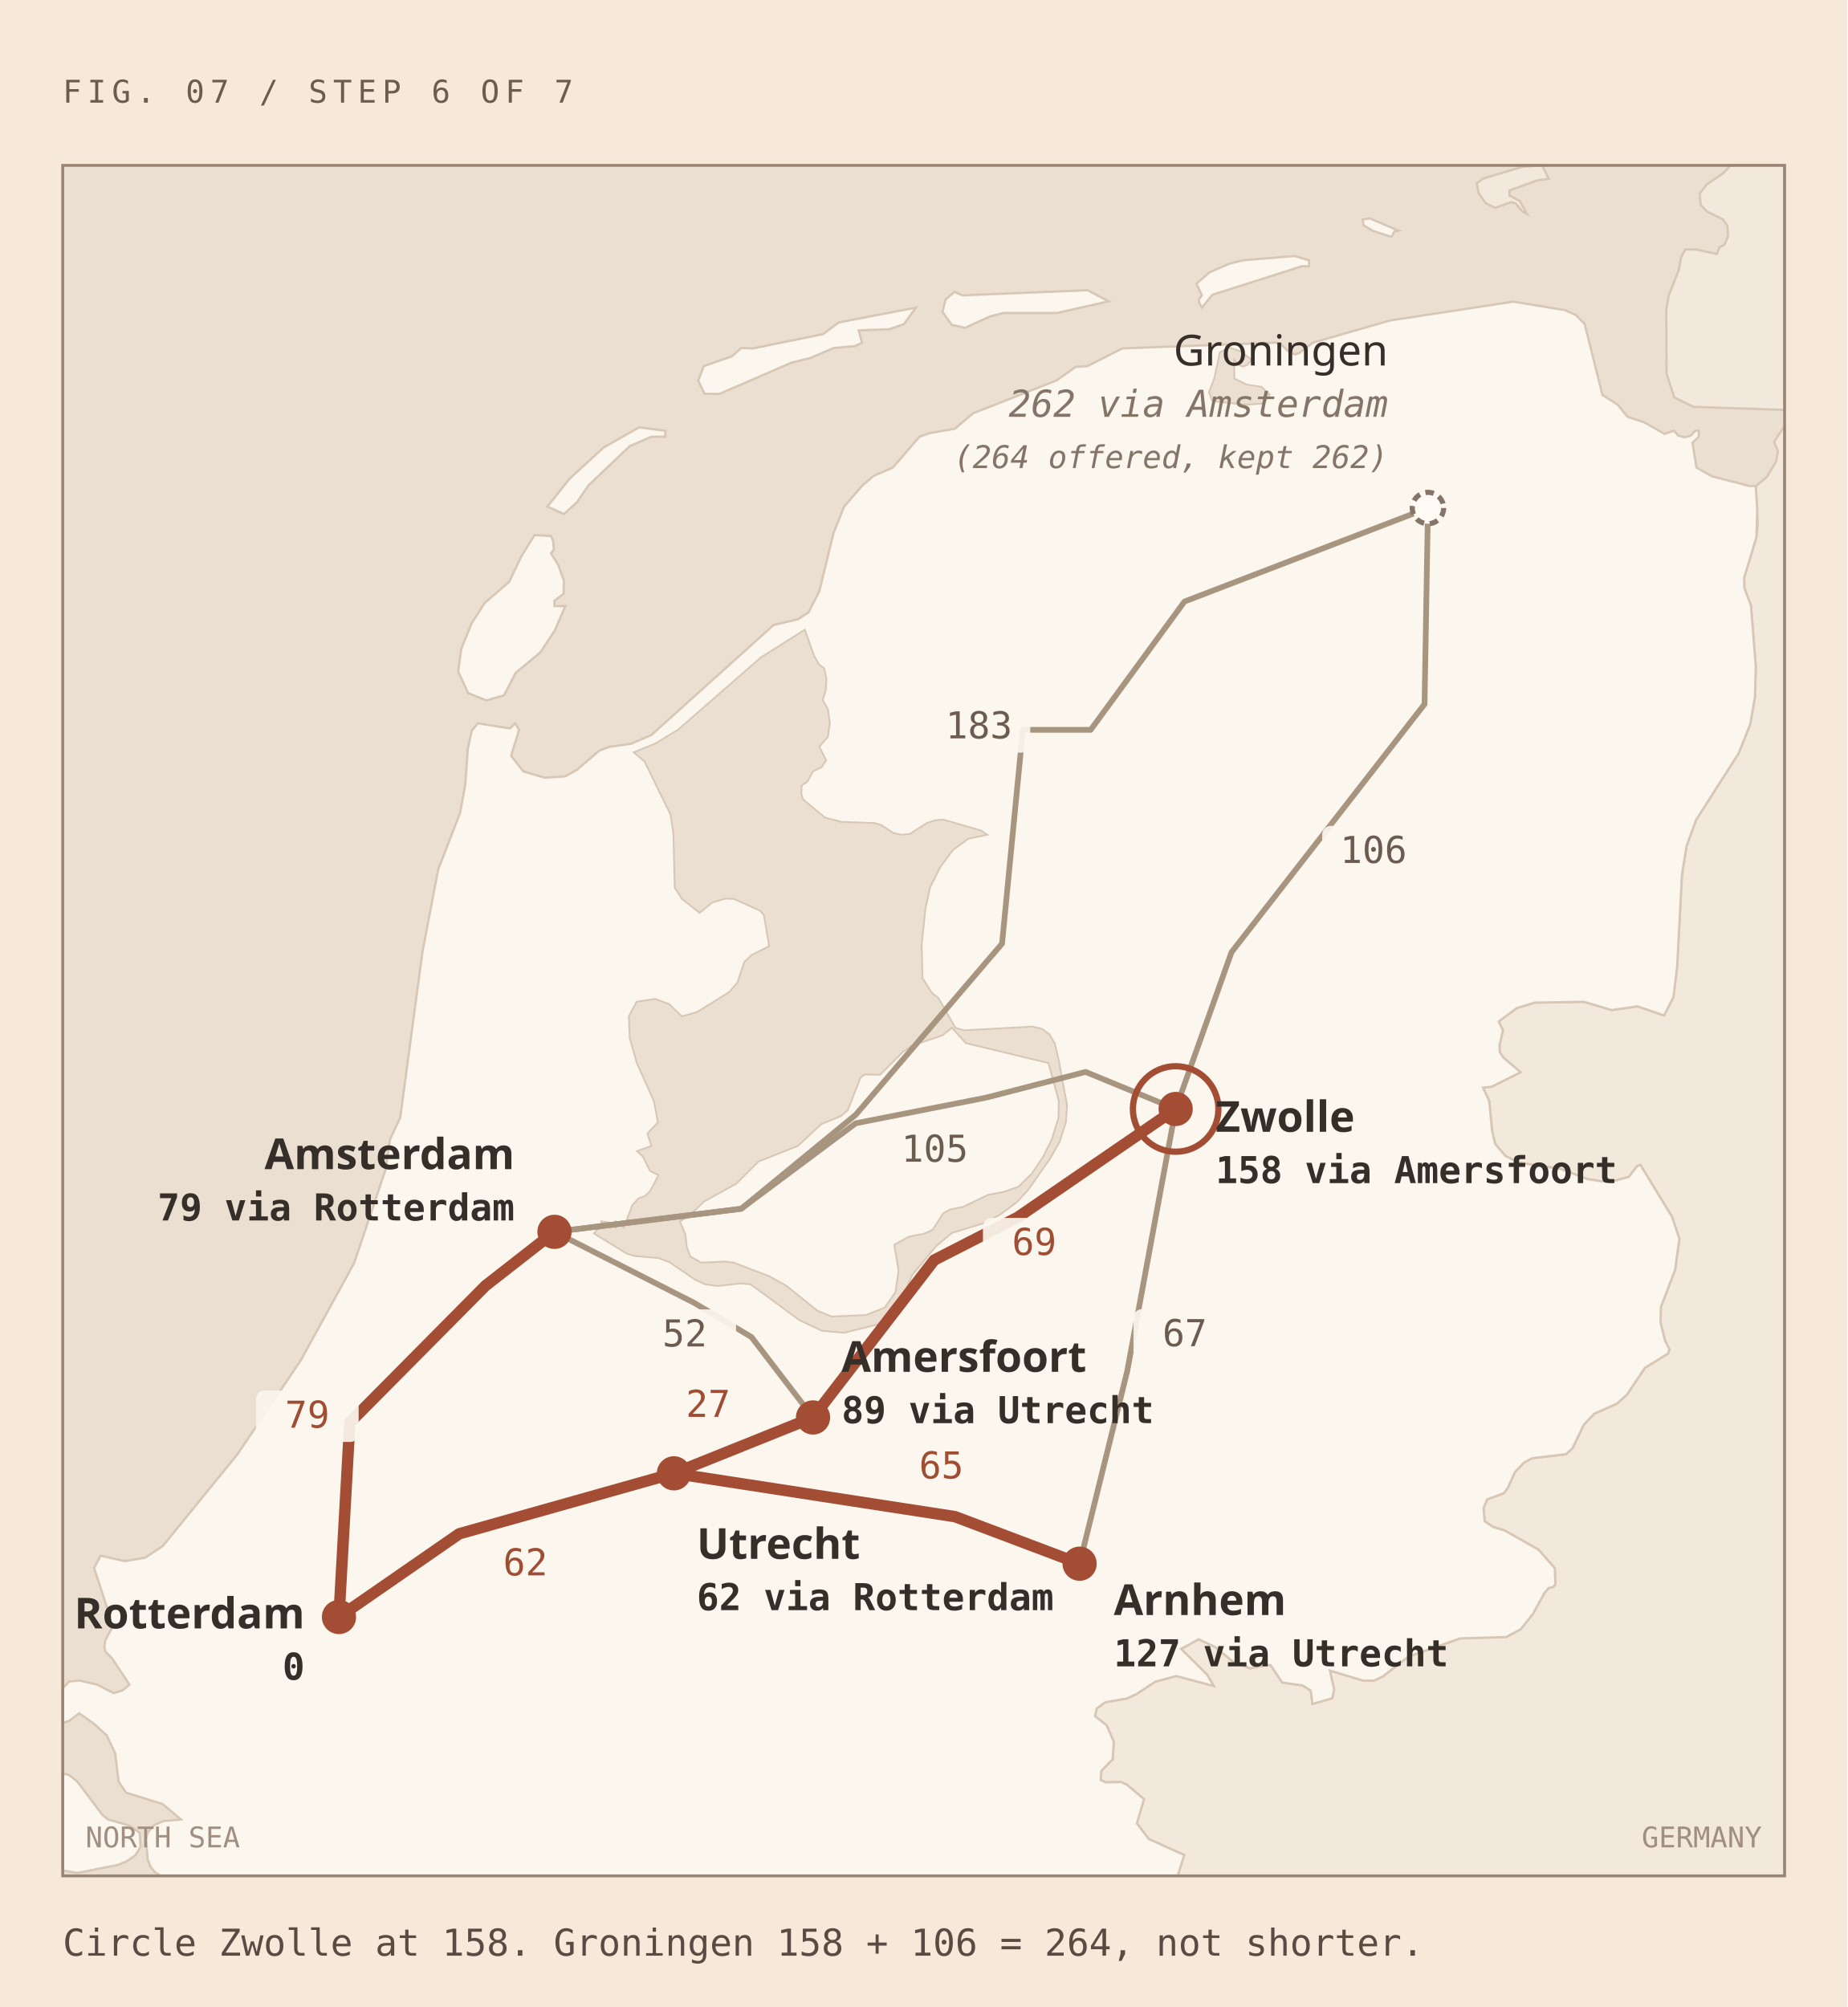
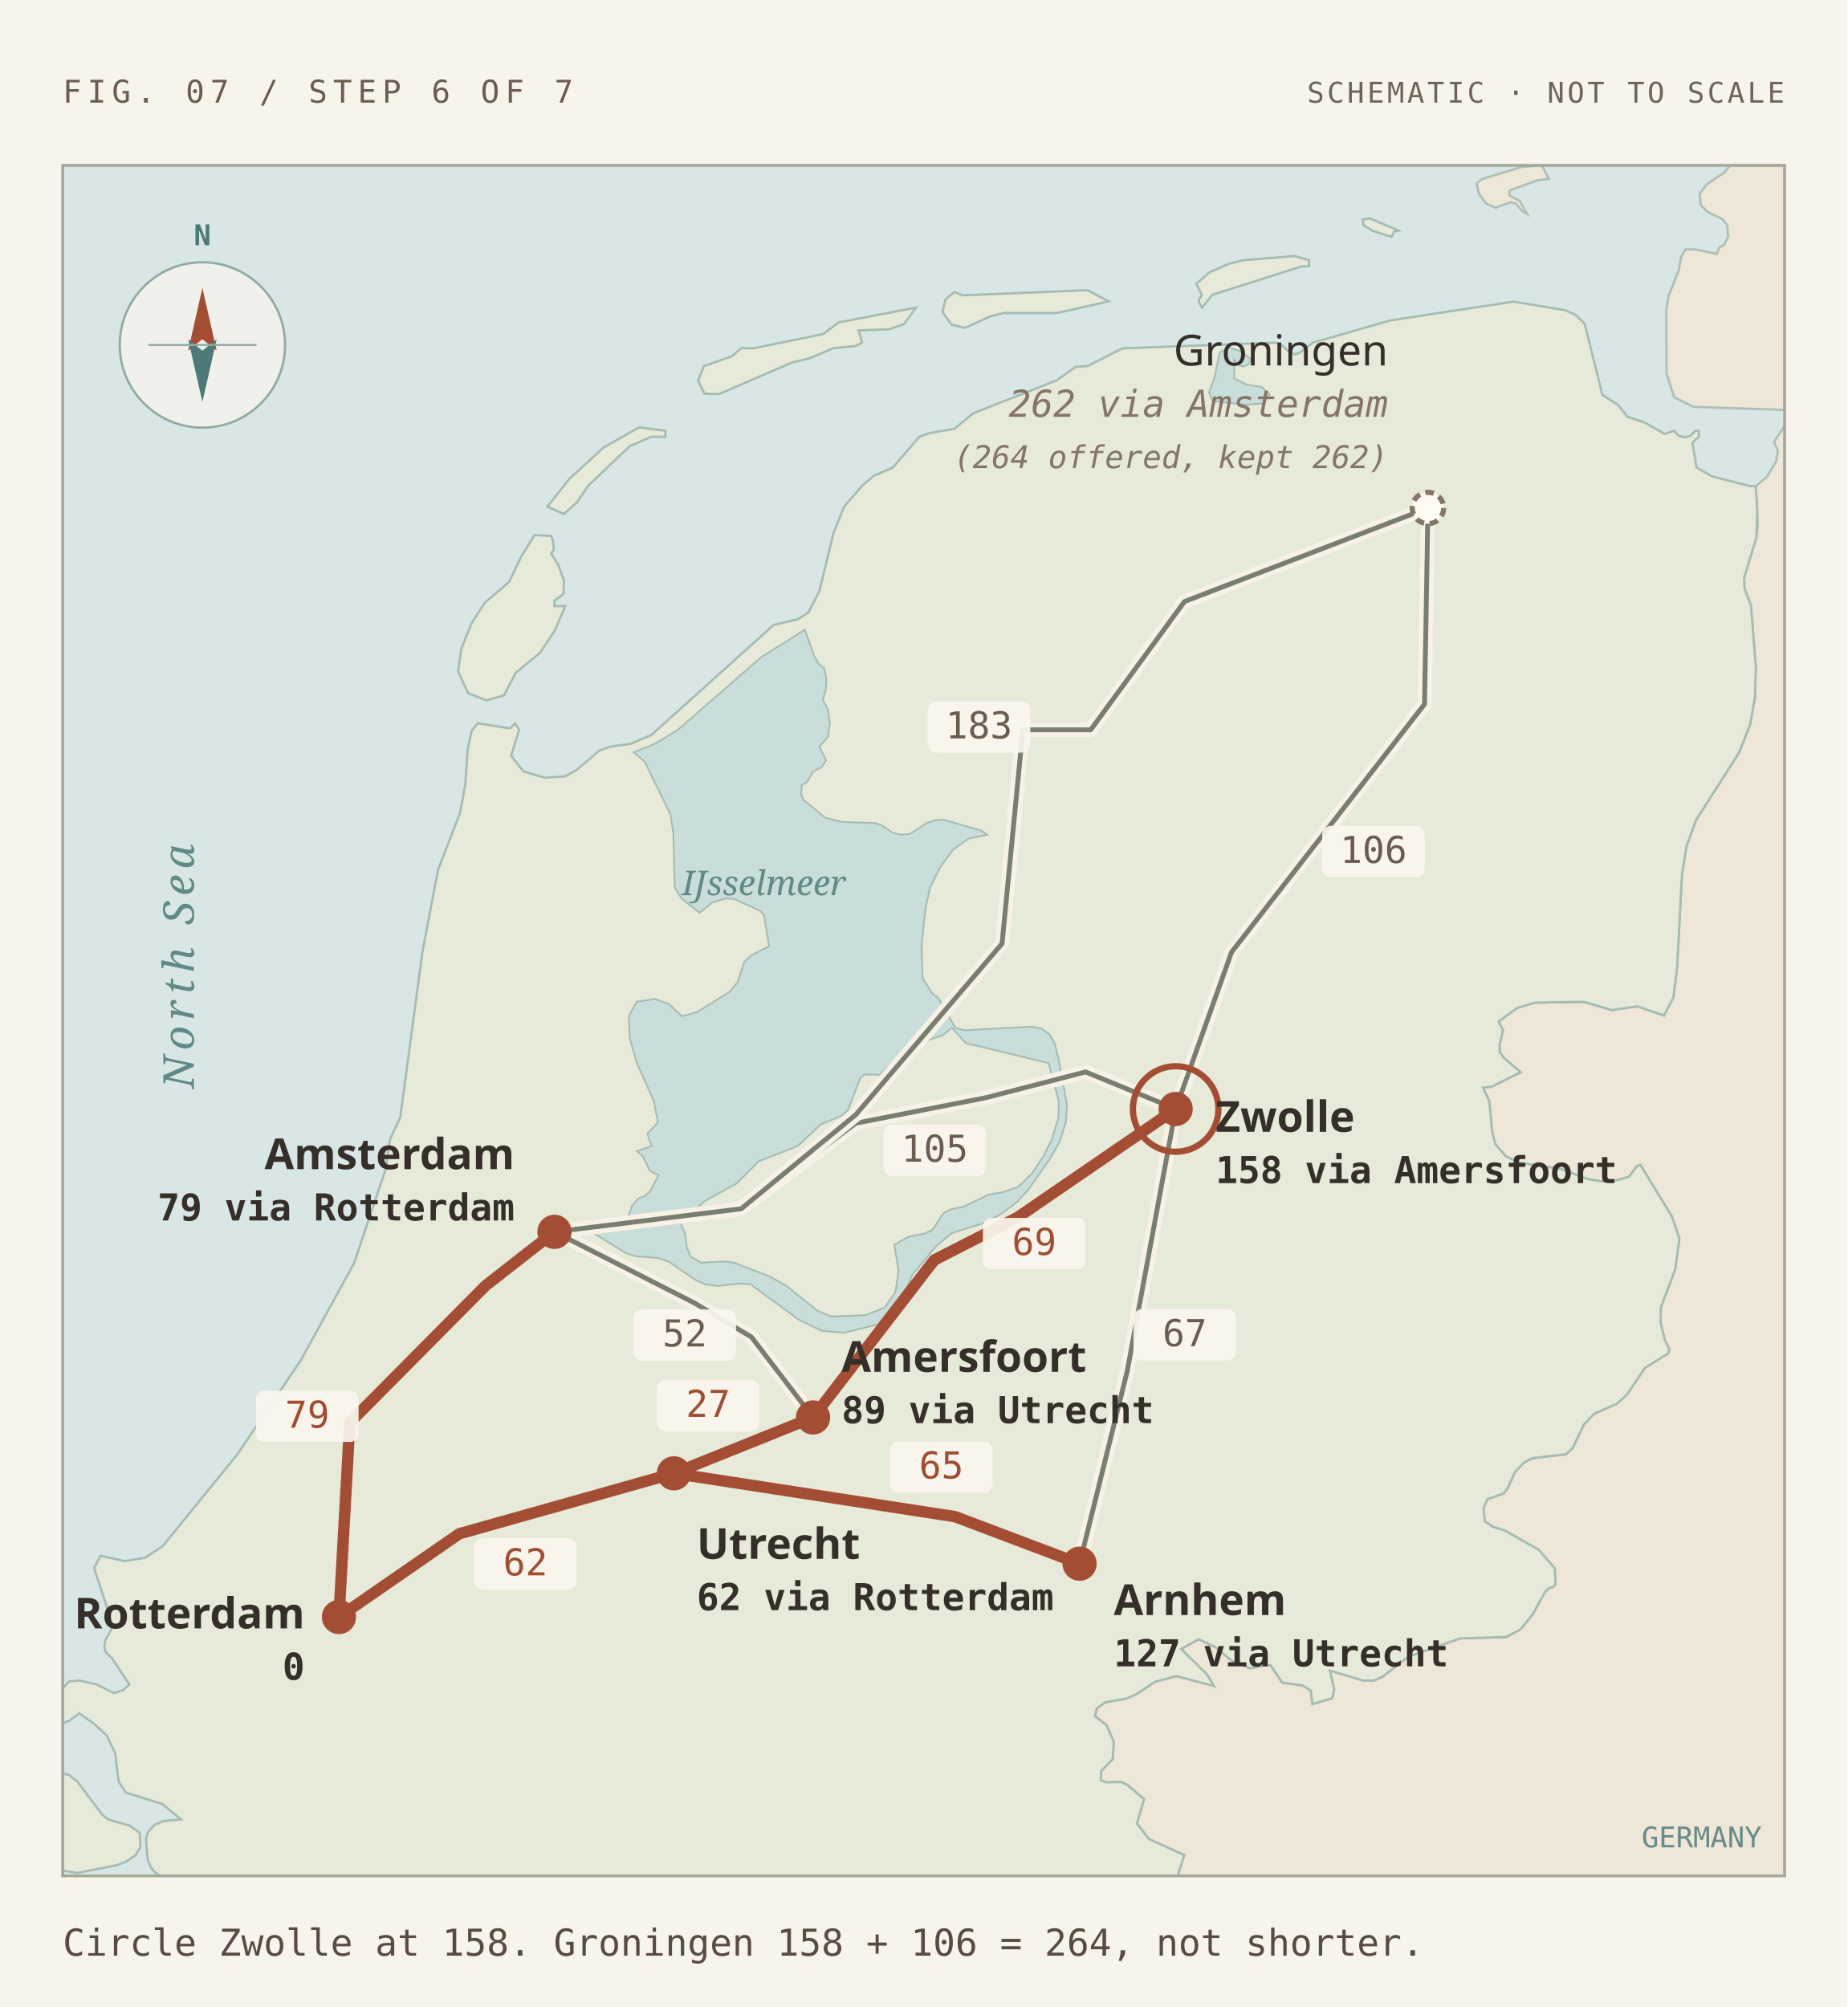
<svg xmlns="http://www.w3.org/2000/svg" viewBox="0 0 648 704" width="648" height="704" role="img" aria-labelledby="t d">
-   <rect width="648" height="704" fill="#f7e9da" />
-   <rect x="22" y="58" width="604" height="600" fill="#eadfd1" />
-   <path d="M413.3 657.4L415.4 650.7L403.0 645.1L398.8 639.6L401.3 631.1L395.4 626.1L393.3 625.1L387.9 625.2L386.1 624.4L386.3 621.2L390.3 617.1L390.7 611.0L388.2 605.2L384.1 602.0L384.7 599.3L387.7 597.1L395.2 595.8L398.7 594.2L405.2 589.9L412.6 587.9L425.8 591.4L423.4 587.4L414.3 578.4L420.5 575.0L426.4 577.8L432.3 582.7L438.5 585.2L444.2 584.0L445.7 584.1L449.8 590.2L456.9 591.2L459.8 593.0L460.4 597.7L467.3 595.7L468.0 592.7L466.5 586.0L478.2 589.5L482.0 589.5L485.0 588.1L494.0 581.1L512.2 574.7L528.4 574.2L533.4 571.5L537.6 566.3L541.8 558.7L543.3 557.0L544.7 556.7L545.6 555.8L545.4 550.1L539.7 543.6L527.7 536.8L523.7 535.6L520.8 533.6L520.4 529.0L521.7 525.9L527.5 523.8L528.9 521.9L531.4 516.4L534.5 513.1L537.4 511.5L549.3 510.1L551.6 508.0L555.6 499.7L559.2 495.9L567.1 492.4L570.7 489.2L577.0 479.8L585.1 474.8L585.6 473.3L584.1 470.4L582.5 464.0L582.6 458.5L587.6 445.4L589.1 434.5L586.5 426.8L575.4 408.6L574.2 409.1L571.4 412.8L566.8 414.1L562.0 414.4L556.9 413.6L547.4 410.0L532.9 407.9L528.1 405.5L524.5 401.3L523.4 396.8L522.4 386.2L520.2 381.5L523.2 381.2L533.4 376.1L527.4 371.0L526.1 369.1L526.0 366.6L527.2 361.4L525.7 358.3L532.1 353.6L538.3 351.7L555.6 351.4L565.4 354.3L574.4 353.0L583.7 356.2L587.0 349.8L588.3 339.2L590.0 306.8L591.6 296.8L594.9 287.7L609.9 264.2L613.9 254.2L615.6 244.6L615.9 233.8L614.2 212.4L611.9 206.3L611.8 202.7L616.1 188.5L616.6 183.8L615.9 170.5L619.8 167.3L623.0 161.9L623.7 158.3L622.3 155.0L626.0 149.4L626.0 658.0L413.1 658.0L413.3 657.4ZM594.0 142.7L587.3 139.4L584.6 131.1L584.5 108.8L585.3 103.8L588.9 94.7L589.7 90.2L591.2 87.5L594.8 87.5L602.2 89.1L603.2 86.7L604.9 85.8L606.2 82.8L605.9 79.1L604.3 76.9L598.9 74.3L596.6 71.9L596.2 67.9L598.8 64.6L604.7 60.6L607.0 58.0L626.0 58.0L626.0 143.8L594.0 142.7ZM539.2 63.3L529.5 66.8L529.5 68.6L533.1 70.5L535.7 75.1L534.1 74.2L531.7 71.4L530.1 70.9L524.5 72.9L521.2 71.3L518.7 67.8L518.0 64.3L520.1 62.7L534.0 58.5L540.9 58.0L543.3 62.7L539.2 63.3Z" fill="#f2e8dc" stroke="#d8c7b5" stroke-width="0.8" />
-   <path d="M616.4 179.0L616.1 188.5L611.8 202.7L611.9 206.3L614.2 212.4L615.9 233.8L615.6 244.6L613.9 254.2L609.9 264.2L594.9 287.7L591.6 296.8L590.0 306.8L588.3 339.2L587.0 349.8L583.7 356.2L574.4 353.0L565.4 354.3L555.6 351.4L538.3 351.7L532.1 353.6L525.7 358.3L527.2 361.4L526.0 366.6L526.1 369.1L527.4 371.0L533.4 376.1L523.2 381.2L520.2 381.5L522.4 386.2L523.4 396.8L524.5 401.3L528.1 405.5L532.9 407.9L547.4 410.0L556.9 413.6L562.0 414.4L566.8 414.1L571.4 412.8L574.2 409.1L575.4 408.6L586.5 426.8L589.1 434.5L587.6 445.4L582.6 458.5L582.5 464.0L584.1 470.4L585.6 473.3L585.1 474.8L577.0 479.8L570.7 489.2L567.1 492.4L559.2 495.9L555.6 499.7L551.6 508.0L549.3 510.1L537.4 511.5L534.5 513.1L531.4 516.4L528.9 521.9L527.5 523.8L521.7 525.9L520.4 529.0L520.8 533.6L523.7 535.6L527.7 536.8L539.7 543.6L545.4 550.1L545.6 555.8L544.7 556.7L543.3 557.0L541.8 558.7L537.6 566.3L533.4 571.5L528.4 574.2L512.2 574.7L494.0 581.1L485.0 588.1L482.0 589.5L478.2 589.5L466.5 586.0L468.0 592.7L467.3 595.7L460.4 597.7L459.8 593.0L456.9 591.2L449.8 590.2L445.7 584.1L444.2 584.0L438.5 585.2L432.3 582.7L426.4 577.8L420.5 575.0L414.3 578.4L423.4 587.4L425.8 591.4L412.6 587.9L405.2 589.9L398.7 594.2L395.2 595.8L387.7 597.1L384.7 599.3L384.1 602.0L388.2 605.2L390.7 611.0L390.3 617.1L386.3 621.2L386.1 624.4L387.9 625.2L393.3 625.1L395.4 626.1L401.3 631.1L398.8 639.6L403.0 645.1L415.4 650.7L413.1 658.0L56.4 658.0L54.2 656.6L52.8 654.8L51.8 652.2L51.2 645.3L51.8 642.8L54.2 640.1L57.3 638.8L63.5 638.2L57.0 632.8L44.2 628.8L41.6 624.9L40.4 615.0L37.4 608.7L32.9 604.6L27.8 601.0L24.3 603.6L22.0 604.4L22.0 592.2L24.3 589.8L27.9 589.5L34.0 590.9L39.9 593.9L43.1 592.9L45.4 590.9L39.3 581.7L37.0 579.4L36.6 577.5L37.0 575.2L39.1 571.4L38.5 566.8L33.0 550.0L35.3 545.7L43.8 547.6L50.9 546.4L57.1 542.3L83.3 510.1L105.6 477.0L124.2 443.1L135.2 410.4L136.8 399.7L140.4 392.0L148.2 333.8L153.7 305.0L161.4 285.1L163.2 275.2L164.1 262.5L165.5 256.3L167.6 253.7L178.9 255.5L180.7 253.7L182.1 256.0L179.3 265.1L183.6 270.6L191.1 272.8L198.3 272.3L202.4 270.0L210.2 263.3L214.0 261.9L221.3 260.9L228.5 257.8L271.4 219.2L279.9 217.2L283.6 214.8L287.4 207.4L292.4 186.9L296.1 177.7L302.5 170.3L306.5 166.9L313.2 164.0L322.5 153.2L326.2 151.9L334.9 150.4L341.3 145.0L370.7 133.4L377.3 128.7L381.5 128.4L393.7 122.2L447.4 120.2L449.3 120.8L452.5 123.7L454.3 124.3L455.8 123.8L460.5 120.2L487.7 112.4L530.9 105.8L549.0 108.8L552.8 110.5L555.9 113.7L562.1 138.5L567.5 142.0L570.9 146.2L576.7 148.1L583.9 152.2L587.2 151.1L588.7 152.8L591.0 153.4L593.1 152.8L594.7 151.1L595.9 151.1L595.9 153.2L593.7 155.3L595.1 164.0L600.6 167.1L613.8 170.5L615.9 170.5L616.4 179.0ZM45.5 640.4L49.0 642.9L49.3 647.8L47.5 650.8L44.4 652.9L41.2 654.2L27.1 657.0L22.0 656.1L22.0 622.1L24.2 622.6L27.1 624.9L36.0 636.7L37.9 638.2L45.5 640.4ZM194.5 212.6L198.3 212.6L194.6 221.2L189.5 228.9L180.9 236.0L176.8 243.9L170.6 245.7L164.2 243.1L160.7 235.5L161.8 227.6L165.4 218.7L170.0 211.5L178.6 204.1L182.9 195.1L187.5 187.7L193.3 188.0L194.0 189.7L194.3 192.7L193.3 194.1L195.9 198.3L197.8 203.6L197.7 208.3L194.5 210.7L194.5 212.6ZM199.8 167.9L211.7 157.0L224.2 149.9L233.4 151.1L233.4 153.2L228.5 153.2L220.9 156.5L206.4 170.3L202.4 176.2L197.8 180.3L192.0 177.7L199.8 167.9ZM294.2 113.1L321.3 107.9L317.1 113.7L311.9 115.5L301.2 115.9L302.4 120.2L300.0 121.4L292.4 122.1L284.2 125.6L277.7 127.2L252.3 138.2L247.1 138.1L244.9 133.5L246.9 128.4L256.7 125.0L260.0 122.1L264.2 122.2L288.7 117.2L294.2 113.1ZM381.5 101.8L388.9 105.7L370.8 109.8L352.0 109.8L347.3 111.0L338.5 115.0L333.8 113.9L330.6 109.4L331.7 105.0L334.8 102.4L337.6 103.6L381.5 101.8ZM454.1 89.8L459.2 91.3L459.2 93.4L456.7 93.4L425.3 103.4L421.6 107.9L420.6 106.0L420.5 105.1L421.6 103.6L419.7 99.5L424.3 95.5L431.2 92.5L436.0 91.3L454.1 89.8ZM480.5 76.6L490.6 80.9L489.1 81.2L488.1 83.1L481.6 81.0L478.3 79.0L478.0 77.0L480.5 76.6Z" fill="#fbf6ee" stroke="#d8c7b5" stroke-width="0.8" />
-   <path d="M442.5 135.7L445.4 138.4L443.2 141.5L437.3 142.0L425.3 140.7L424.1 137.6L426.0 132.5L427.9 123.6L431.1 121.9L435.1 123.2L439.1 126.2L437.6 128.0L436.0 128.6L434.4 128.0L432.9 126.2L433.0 132.8L437.3 134.9L442.5 135.7ZM374.3 387.6L373.9 393.6L371.7 400.5L368.2 406.6L360.8 417.2L356.8 421.6L350.9 426.0L344.6 429.2L333.9 432.5L328.4 437.1L320.0 447.2L314.0 461.3L311.8 463.6L296.1 467.5L288.3 466.8L280.3 463.0L263.3 450.5L259.6 450.2L251.7 451.1L247.4 450.5L244.0 449.0L234.8 442.7L231.0 441.3L222.8 440.6L219.8 439.7L208.4 432.7L209.4 431.3L210.9 430.6L210.9 428.4L213.6 428.8L215.9 430.6L215.9 428.4L218.8 430.6L221.8 422.8L224.0 420.3L226.0 419.7L228.0 417.9L231.0 412.2L228.0 410.7L225.5 405.6L223.4 403.8L228.5 402.0L227.1 397.6L230.8 393.7L229.4 386.3L223.4 372.9L220.9 364.1L220.6 356.5L223.3 351.4L229.8 350.4L234.7 352.2L239.2 356.5L244.5 355.0L255.8 348.0L258.7 344.6L261.1 337.4L263.8 334.9L269.8 331.9L268.0 321.1L266.7 319.5L257.4 315.3L254.5 315.2L249.8 316.6L245.4 320.2L239.2 315.3L236.7 311.4L236.2 292.2L235.2 285.7L226.1 267.1L222.3 263.9L229.9 260.8L237.8 256.0L266.9 230.6L282.3 220.9L285.6 230.1L287.4 233.2L289.1 234.4L289.9 238.1L289.7 241.9L288.6 245.5L290.4 248.8L291.1 253.7L290.4 258.5L287.4 261.9L289.8 266.7L288.2 269.1L285.2 270.6L283.2 274.2L281.2 275.5L281.1 278.5L281.7 280.4L289.4 286.8L295.2 288.3L306.8 288.7L309.1 289.4L313.4 292.2L316.2 292.8L319.2 292.5L325.1 288.7L328.1 287.7L330.9 287.5L344.1 291.3L346.3 292.8L339.7 294.2L334.3 298.1L329.9 304.0L326.2 311.4L324.6 318.9L323.3 331.4L323.6 343.1L326.9 348.3L329.2 350.1L335.1 360.5L338.1 361.4L362.2 360.1L365.5 360.9L368.1 362.8L370.0 366.0L371.2 371.0L374.3 387.6ZM371.4 386.2L367.8 372.9L338.8 365.9L333.9 360.5L330.6 363.2L320.0 366.7L316.8 368.9L308.7 377.0L303.2 376.9L301.8 378.1L297.4 389.4L295.0 391.5L288.1 394.3L279.8 402.0L266.1 407.4L258.3 415.2L246.9 421.5L241.7 426.6L238.5 428.4L240.4 433.0L240.9 437.4L242.2 440.8L246.0 442.9L254.3 442.5L257.4 442.9L269.9 447.7L275.8 451.0L286.8 459.8L291.7 461.8L303.7 461.3L310.3 458.7L314.1 453.3L315.2 445.8L313.7 436.6L318.8 433.8L324.4 432.7L327.1 431.4L330.9 425.6L333.2 424.3L337.9 423.3L346.7 419.1L352.0 418.1L357.2 416.3L362.0 411.6L366.0 405.6L368.9 399.8L371.3 392.1L371.4 386.2Z" fill="#eadfd1" stroke="#d8c7b5" stroke-width="0.6" />
-   <rect x="22" y="58" width="604" height="600" fill="none" stroke="#998472" stroke-width="1" />
+   <defs>
+     <pattern id="sea-lines" width="64" height="34" patternUnits="userSpaceOnUse">
+       <rect x="22" y="58" width="604" height="600" fill="url(#sea-lines)" clip-path="url(#map-window)" />
+       <path d="M-6 17 Q 10 12 26 17 T 58 17 T 90 17" fill="none" stroke="#8cb3b3" stroke-width="0.7" opacity="0.23" />
+     </pattern>
+     <clipPath id="map-window">
+       <rect x="22" y="58" width="604" height="600" />
+     </clipPath>
+   </defs>
+   <rect width="648" height="704" fill="#f7f4ec" />
+   <rect x="22" y="58" width="604" height="600" fill="#d8e7e5" />
+   <path d="M413.3 657.4L415.4 650.7L403.0 645.1L398.8 639.6L401.3 631.1L395.4 626.1L393.3 625.1L387.9 625.2L386.1 624.4L386.3 621.2L390.3 617.1L390.7 611.0L388.2 605.2L384.1 602.0L384.7 599.3L387.7 597.1L395.2 595.8L398.7 594.2L405.2 589.9L412.6 587.9L425.8 591.4L423.4 587.4L414.3 578.4L420.5 575.0L426.4 577.8L432.3 582.7L438.5 585.2L444.2 584.0L445.7 584.1L449.8 590.2L456.9 591.2L459.8 593.0L460.4 597.7L467.3 595.7L468.0 592.7L466.5 586.0L478.2 589.5L482.0 589.5L485.0 588.1L494.0 581.1L512.2 574.7L528.4 574.2L533.4 571.5L537.6 566.3L541.8 558.7L543.3 557.0L544.7 556.7L545.6 555.8L545.4 550.1L539.7 543.6L527.7 536.8L523.7 535.6L520.8 533.6L520.4 529.0L521.7 525.9L527.5 523.8L528.9 521.9L531.4 516.4L534.5 513.1L537.4 511.5L549.3 510.1L551.6 508.0L555.6 499.7L559.2 495.9L567.1 492.4L570.7 489.2L577.0 479.8L585.1 474.8L585.6 473.3L584.1 470.4L582.5 464.0L582.6 458.5L587.6 445.4L589.1 434.5L586.5 426.8L575.4 408.6L574.2 409.1L571.4 412.8L566.8 414.1L562.0 414.4L556.9 413.6L547.4 410.0L532.9 407.9L528.1 405.5L524.5 401.3L523.4 396.8L522.4 386.2L520.2 381.5L523.2 381.2L533.4 376.1L527.4 371.0L526.1 369.1L526.0 366.6L527.2 361.4L525.7 358.3L532.1 353.6L538.3 351.7L555.6 351.4L565.4 354.3L574.4 353.0L583.7 356.2L587.0 349.8L588.3 339.2L590.0 306.8L591.6 296.8L594.9 287.7L609.9 264.2L613.9 254.2L615.6 244.6L615.9 233.8L614.2 212.4L611.9 206.3L611.8 202.7L616.1 188.5L616.6 183.8L615.9 170.5L619.8 167.3L623.0 161.9L623.7 158.3L622.3 155.0L626.0 149.4L626.0 658.0L413.1 658.0L413.3 657.4ZM594.0 142.7L587.3 139.4L584.6 131.1L584.5 108.8L585.3 103.8L588.9 94.7L589.7 90.2L591.2 87.5L594.8 87.5L602.2 89.1L603.2 86.7L604.9 85.8L606.2 82.8L605.9 79.1L604.3 76.9L598.9 74.3L596.6 71.9L596.2 67.9L598.8 64.6L604.7 60.6L607.0 58.0L626.0 58.0L626.0 143.8L594.0 142.7ZM539.2 63.3L529.5 66.8L529.5 68.6L533.1 70.5L535.7 75.1L534.1 74.2L531.7 71.4L530.1 70.9L524.5 72.9L521.2 71.3L518.7 67.8L518.0 64.3L520.1 62.7L534.0 58.5L540.9 58.0L543.3 62.7L539.2 63.3Z" fill="#eee6d6" stroke="#aebfb7" stroke-width="0.8" />
+   <path d="M616.4 179.0L616.1 188.5L611.8 202.7L611.9 206.3L614.2 212.4L615.9 233.8L615.6 244.6L613.9 254.2L609.9 264.2L594.9 287.7L591.6 296.8L590.0 306.8L588.3 339.2L587.0 349.8L583.7 356.2L574.4 353.0L565.4 354.3L555.6 351.4L538.3 351.7L532.1 353.6L525.7 358.3L527.2 361.4L526.0 366.6L526.1 369.1L527.4 371.0L533.4 376.1L523.2 381.2L520.2 381.5L522.4 386.2L523.4 396.8L524.5 401.3L528.1 405.5L532.9 407.9L547.4 410.0L556.9 413.6L562.0 414.4L566.8 414.1L571.4 412.8L574.2 409.1L575.4 408.6L586.5 426.8L589.1 434.5L587.6 445.4L582.6 458.5L582.5 464.0L584.1 470.4L585.6 473.3L585.1 474.8L577.0 479.8L570.7 489.2L567.1 492.4L559.2 495.9L555.6 499.7L551.6 508.0L549.3 510.1L537.4 511.5L534.5 513.1L531.4 516.4L528.9 521.9L527.5 523.8L521.7 525.9L520.4 529.0L520.8 533.6L523.7 535.6L527.7 536.8L539.7 543.6L545.4 550.1L545.6 555.8L544.7 556.7L543.3 557.0L541.8 558.7L537.6 566.3L533.4 571.5L528.4 574.2L512.2 574.7L494.0 581.1L485.0 588.1L482.0 589.5L478.2 589.5L466.5 586.0L468.0 592.7L467.3 595.7L460.4 597.7L459.8 593.0L456.9 591.2L449.8 590.2L445.7 584.1L444.2 584.0L438.5 585.2L432.3 582.7L426.4 577.8L420.5 575.0L414.3 578.4L423.4 587.4L425.8 591.4L412.6 587.9L405.2 589.9L398.7 594.2L395.2 595.8L387.7 597.1L384.7 599.3L384.1 602.0L388.2 605.2L390.7 611.0L390.3 617.1L386.3 621.2L386.1 624.4L387.9 625.2L393.3 625.1L395.4 626.1L401.3 631.1L398.8 639.6L403.0 645.1L415.4 650.7L413.1 658.0L56.4 658.0L54.2 656.6L52.8 654.8L51.8 652.2L51.2 645.3L51.8 642.8L54.2 640.1L57.3 638.8L63.5 638.2L57.0 632.8L44.2 628.8L41.6 624.9L40.4 615.0L37.4 608.7L32.9 604.6L27.8 601.0L24.3 603.6L22.0 604.4L22.0 592.2L24.3 589.8L27.9 589.5L34.0 590.9L39.9 593.9L43.1 592.9L45.4 590.9L39.3 581.7L37.0 579.4L36.6 577.5L37.0 575.2L39.1 571.4L38.5 566.8L33.0 550.0L35.3 545.7L43.8 547.6L50.9 546.4L57.1 542.3L83.3 510.1L105.6 477.0L124.2 443.1L135.2 410.4L136.8 399.7L140.4 392.0L148.2 333.8L153.7 305.0L161.4 285.1L163.2 275.2L164.1 262.5L165.5 256.3L167.6 253.7L178.9 255.5L180.7 253.7L182.1 256.0L179.3 265.1L183.6 270.6L191.1 272.8L198.3 272.3L202.4 270.0L210.2 263.3L214.0 261.9L221.3 260.9L228.5 257.8L271.4 219.2L279.9 217.2L283.6 214.8L287.4 207.4L292.4 186.9L296.1 177.7L302.5 170.3L306.5 166.9L313.2 164.0L322.5 153.2L326.2 151.9L334.9 150.4L341.3 145.0L370.7 133.4L377.3 128.7L381.5 128.4L393.7 122.2L447.4 120.2L449.3 120.8L452.5 123.7L454.3 124.3L455.8 123.8L460.5 120.2L487.7 112.4L530.9 105.8L549.0 108.8L552.8 110.5L555.9 113.7L562.1 138.5L567.5 142.0L570.9 146.2L576.7 148.1L583.9 152.2L587.2 151.1L588.7 152.8L591.0 153.4L593.1 152.8L594.7 151.1L595.9 151.1L595.9 153.2L593.7 155.3L595.1 164.0L600.6 167.1L613.8 170.5L615.9 170.5L616.4 179.0ZM45.5 640.4L49.0 642.9L49.3 647.8L47.5 650.8L44.4 652.9L41.2 654.2L27.1 657.0L22.0 656.1L22.0 622.1L24.2 622.6L27.1 624.9L36.0 636.7L37.9 638.2L45.5 640.4ZM194.5 212.6L198.3 212.6L194.6 221.2L189.5 228.9L180.9 236.0L176.8 243.9L170.6 245.7L164.2 243.1L160.7 235.5L161.8 227.6L165.4 218.7L170.0 211.5L178.6 204.1L182.9 195.1L187.5 187.7L193.3 188.0L194.0 189.7L194.3 192.7L193.3 194.1L195.9 198.3L197.8 203.6L197.7 208.3L194.5 210.7L194.5 212.6ZM199.8 167.9L211.7 157.0L224.2 149.9L233.4 151.1L233.4 153.2L228.5 153.2L220.9 156.5L206.4 170.3L202.4 176.2L197.8 180.3L192.0 177.7L199.8 167.9ZM294.2 113.1L321.3 107.9L317.1 113.7L311.9 115.5L301.2 115.9L302.4 120.2L300.0 121.4L292.4 122.1L284.2 125.6L277.7 127.2L252.3 138.2L247.1 138.1L244.9 133.5L246.9 128.4L256.7 125.0L260.0 122.1L264.2 122.2L288.7 117.2L294.2 113.1ZM381.5 101.8L388.9 105.7L370.8 109.8L352.0 109.8L347.3 111.0L338.5 115.0L333.8 113.9L330.6 109.4L331.7 105.0L334.8 102.4L337.6 103.6L381.5 101.8ZM454.1 89.8L459.2 91.3L459.2 93.4L456.7 93.4L425.3 103.4L421.6 107.9L420.6 106.0L420.5 105.1L421.6 103.6L419.7 99.5L424.3 95.5L431.2 92.5L436.0 91.3L454.1 89.8ZM480.5 76.6L490.6 80.9L489.1 81.2L488.1 83.1L481.6 81.0L478.3 79.0L478.0 77.0L480.5 76.6Z" fill="#e7ead8" stroke="#a5bcb3" stroke-width="0.8" />
+   <path d="M442.5 135.7L445.4 138.4L443.2 141.5L437.3 142.0L425.3 140.7L424.1 137.6L426.0 132.5L427.9 123.6L431.1 121.9L435.1 123.2L439.1 126.2L437.6 128.0L436.0 128.6L434.4 128.0L432.9 126.2L433.0 132.8L437.3 134.9L442.5 135.7ZM374.3 387.6L373.9 393.6L371.7 400.5L368.2 406.6L360.8 417.2L356.8 421.6L350.9 426.0L344.6 429.2L333.9 432.5L328.4 437.1L320.0 447.2L314.0 461.3L311.8 463.6L296.1 467.5L288.3 466.8L280.3 463.0L263.3 450.5L259.6 450.2L251.7 451.1L247.4 450.5L244.0 449.0L234.8 442.7L231.0 441.3L222.8 440.6L219.8 439.7L208.4 432.7L209.4 431.3L210.9 430.6L210.9 428.4L213.6 428.8L215.9 430.6L215.9 428.4L218.8 430.6L221.8 422.8L224.0 420.3L226.0 419.7L228.0 417.9L231.0 412.2L228.0 410.7L225.5 405.6L223.4 403.8L228.5 402.0L227.1 397.6L230.8 393.7L229.4 386.3L223.4 372.9L220.9 364.1L220.6 356.5L223.3 351.4L229.8 350.4L234.7 352.2L239.2 356.5L244.5 355.0L255.8 348.0L258.7 344.6L261.1 337.4L263.8 334.9L269.8 331.9L268.0 321.1L266.7 319.5L257.4 315.3L254.5 315.2L249.8 316.6L245.4 320.2L239.2 315.3L236.7 311.4L236.2 292.2L235.2 285.7L226.1 267.1L222.3 263.9L229.9 260.8L237.8 256.0L266.9 230.6L282.3 220.9L285.6 230.1L287.4 233.2L289.1 234.4L289.9 238.1L289.7 241.9L288.6 245.5L290.4 248.8L291.1 253.7L290.4 258.5L287.4 261.9L289.8 266.7L288.2 269.1L285.2 270.6L283.2 274.2L281.2 275.5L281.1 278.5L281.7 280.4L289.4 286.8L295.2 288.3L306.8 288.7L309.1 289.4L313.4 292.2L316.2 292.8L319.2 292.5L325.1 288.7L328.1 287.7L330.9 287.5L344.1 291.3L346.3 292.8L339.7 294.2L334.3 298.1L329.9 304.0L326.2 311.4L324.6 318.9L323.3 331.4L323.6 343.1L326.9 348.3L329.2 350.1L335.1 360.5L338.1 361.4L362.2 360.1L365.5 360.9L368.1 362.8L370.0 366.0L371.2 371.0L374.3 387.6ZM371.4 386.2L367.8 372.9L338.8 365.9L333.9 360.5L330.6 363.2L320.0 366.7L316.8 368.9L308.7 377.0L303.2 376.9L301.8 378.1L297.4 389.4L295.0 391.5L288.1 394.3L279.8 402.0L266.1 407.4L258.3 415.2L246.9 421.5L241.7 426.6L238.5 428.4L240.4 433.0L240.9 437.4L242.2 440.8L246.0 442.9L254.3 442.5L257.4 442.9L269.9 447.7L275.8 451.0L286.8 459.8L291.7 461.8L303.7 461.3L310.3 458.7L314.1 453.3L315.2 445.8L313.7 436.6L318.8 433.8L324.4 432.7L327.1 431.4L330.9 425.6L333.2 424.3L337.9 423.3L346.7 419.1L352.0 418.1L357.2 416.3L362.0 411.6L366.0 405.6L368.9 399.8L371.3 392.1L371.4 386.2Z" fill="#c9ddda" stroke="#a5bcb3" stroke-width="0.6" />
+   <rect x="22" y="58" width="604" height="600" fill="none" stroke="#a6a89a" stroke-width="1" />
+   <g aria-label="North" transform="translate(71 121)" fill="#4d7978">
+     <circle r="29" fill="#f7f4ec" fill-opacity="0.76" stroke="#91aaa3" stroke-width="0.8" />
+     <path d="M0 -20 L5 2 L0 -2 L-5 2 Z" fill="#a34e34" />
+     <path d="M0 20 L5 -2 L0 2 L-5 -2 Z" fill="#4d7978" />
+     <path d="M-19 0 H19" stroke="#91aaa3" stroke-width="0.7" />
+     <text y="-35" text-anchor="middle" font-family="ui-monospace, SFMono-Regular, Menlo, monospace" font-size="10" font-weight="700" letter-spacing="1">N</text>
+   </g>
+   <text x="626" y="36" text-anchor="end" font-family="ui-monospace, SFMono-Regular, Menlo, monospace" font-size="10" letter-spacing="1" fill="#70635b">SCHEMATIC · NOT TO SCALE</text>
  <text x="22" y="36" font-family="ui-monospace, SFMono-Regular, Menlo, monospace" font-size="11" letter-spacing="2" fill="#6c5c50">FIG. 07 / STEP 6 OF 7</text>
-   <text x="30" y="648" font-family="ui-monospace, SFMono-Regular, Menlo, monospace" font-size="10" fill="#a08f80">NORTH SEA</text>
-   <text x="618" y="648" font-family="ui-monospace, SFMono-Regular, Menlo, monospace" font-size="10" fill="#a08f80" text-anchor="end">GERMANY</text>
+   <text x="68" y="339" transform="rotate(-90 68 339)" text-anchor="middle" font-family="Georgia, serif" font-size="15" font-style="italic" letter-spacing="2" fill="#608987">North Sea</text>
+   <text x="268" y="314" text-anchor="middle" font-family="Georgia, serif" font-size="12" font-style="italic" fill="#608987">IJsselmeer</text>
+   <text x="618" y="648" font-family="ui-monospace, SFMono-Regular, Menlo, monospace" font-size="10" fill="#668b8b" text-anchor="end">GERMANY</text>
  <path d="M118.9 567.2L122.7 499.0L170.3 451.0L194.5 432.1" fill="none" stroke="#a34e34" stroke-width="4" stroke-linejoin="round" stroke-linecap="round" />
  <path d="M118.9 567.2L161.1 538.0L236.4 516.8" fill="none" stroke="#a34e34" stroke-width="4" stroke-linejoin="round" stroke-linecap="round" />
  <path d="M236.4 516.8L285.2 497.2" fill="none" stroke="#a34e34" stroke-width="4" stroke-linejoin="round" stroke-linecap="round" />
  <path d="M236.4 516.8L335.0 532.0L378.7 548.5" fill="none" stroke="#a34e34" stroke-width="4" stroke-linejoin="round" stroke-linecap="round" />
-   <path d="M194.5 432.1L243.5 457.0L263.6 469.0L285.2 497.2" fill="none" stroke="#a8957f" stroke-width="2" stroke-linejoin="round" stroke-linecap="round" />
-   <path d="M194.5 432.1L260.0 424.0L300.2 394.0L346.0 385.0L380.8 376.0L412.4 389.0" fill="none" stroke="#a8957f" stroke-width="2" stroke-linejoin="round" stroke-linecap="round" />
-   <path d="M194.5 432.1L260.0 424.0L300.2 391.0L351.5 331.0L358.8 256.0L382.6 256.0L415.5 211.0L500.9 178.2" fill="none" stroke="#a8957f" stroke-width="2" stroke-linejoin="round" stroke-linecap="round" />
+   <path d="M194.5 432.1L243.5 457.0L263.6 469.0L285.2 497.2" fill="none" stroke="#f8f2e6" stroke-width="5" stroke-linejoin="round" stroke-linecap="round" />
+   <path d="M194.5 432.1L243.5 457.0L263.6 469.0L285.2 497.2" fill="none" stroke="#797e70" stroke-width="1.7" stroke-linejoin="round" stroke-linecap="round" />
+   <path d="M194.5 432.1L260.0 424.0L300.2 394.0L346.0 385.0L380.8 376.0L412.4 389.0" fill="none" stroke="#f8f2e6" stroke-width="5" stroke-linejoin="round" stroke-linecap="round" />
+   <path d="M194.5 432.1L260.0 424.0L300.2 394.0L346.0 385.0L380.8 376.0L412.4 389.0" fill="none" stroke="#797e70" stroke-width="1.7" stroke-linejoin="round" stroke-linecap="round" />
+   <path d="M194.5 432.1L260.0 424.0L300.2 391.0L351.5 331.0L358.8 256.0L382.6 256.0L415.5 211.0L500.9 178.2" fill="none" stroke="#f8f2e6" stroke-width="5" stroke-linejoin="round" stroke-linecap="round" />
+   <path d="M194.5 432.1L260.0 424.0L300.2 391.0L351.5 331.0L358.8 256.0L382.6 256.0L415.5 211.0L500.9 178.2" fill="none" stroke="#797e70" stroke-width="1.7" stroke-linejoin="round" stroke-linecap="round" />
  <path d="M285.2 497.2L327.7 442.0L357.0 427.0L412.4 389.0" fill="none" stroke="#a34e34" stroke-width="4" stroke-linejoin="round" stroke-linecap="round" />
-   <path d="M378.7 548.5L395.4 481.0L412.4 389.0" fill="none" stroke="#a8957f" stroke-width="2" stroke-linejoin="round" stroke-linecap="round" />
-   <path d="M412.4 389.0L432.0 334.0L499.7 247.0L500.9 178.2" fill="none" stroke="#a8957f" stroke-width="2" stroke-linejoin="round" stroke-linecap="round" />
+   <path d="M378.7 548.5L395.4 481.0L412.4 389.0" fill="none" stroke="#f8f2e6" stroke-width="5" stroke-linejoin="round" stroke-linecap="round" />
+   <path d="M378.7 548.5L395.4 481.0L412.4 389.0" fill="none" stroke="#797e70" stroke-width="1.7" stroke-linejoin="round" stroke-linecap="round" />
+   <path d="M412.4 389.0L432.0 334.0L499.7 247.0L500.9 178.2" fill="none" stroke="#f8f2e6" stroke-width="5" stroke-linejoin="round" stroke-linecap="round" />
+   <path d="M412.4 389.0L432.0 334.0L499.7 247.0L500.9 178.2" fill="none" stroke="#797e70" stroke-width="1.7" stroke-linejoin="round" stroke-linecap="round" />
  <g font-family="ui-monospace, SFMono-Regular, Menlo, monospace" font-size="13" text-anchor="middle">
    <rect x="89.8" y="487.8" width="36" height="18" rx="3" fill="#fbf6ee" opacity=".92" />
    <text x="107.8" y="500.8" fill="#9f4e33">79</text>
  </g>
  <g font-family="ui-monospace, SFMono-Regular, Menlo, monospace" font-size="13" text-anchor="middle">
    <rect x="166.3" y="539.6" width="36" height="18" rx="3" fill="#fbf6ee" opacity=".92" />
    <text x="184.3" y="552.6" fill="#9f4e33">62</text>
  </g>
  <g font-family="ui-monospace, SFMono-Regular, Menlo, monospace" font-size="13" text-anchor="middle">
    <rect x="230.4" y="484.0" width="36" height="18" rx="3" fill="#fbf6ee" opacity=".92" />
    <text x="248.4" y="497.0" fill="#9f4e33">27</text>
  </g>
  <g font-family="ui-monospace, SFMono-Regular, Menlo, monospace" font-size="13" text-anchor="middle">
    <rect x="312.2" y="505.6" width="36" height="18" rx="3" fill="#fbf6ee" opacity=".92" />
    <text x="330.2" y="518.6" fill="#9f4e33">65</text>
  </g>
  <g font-family="ui-monospace, SFMono-Regular, Menlo, monospace" font-size="13" text-anchor="middle">
    <rect x="222.2" y="459.3" width="36" height="18" rx="3" fill="#fbf6ee" opacity=".92" />
    <text x="240.2" y="472.3" fill="#6c5c50">52</text>
  </g>
  <g font-family="ui-monospace, SFMono-Regular, Menlo, monospace" font-size="13" text-anchor="middle">
    <rect x="309.9" y="394.5" width="36" height="18" rx="3" fill="#fbf6ee" opacity=".92" />
    <text x="327.9" y="407.5" fill="#6c5c50">105</text>
  </g>
  <g font-family="ui-monospace, SFMono-Regular, Menlo, monospace" font-size="13" text-anchor="middle">
    <rect x="325.4" y="246.0" width="36" height="18" rx="3" fill="#fbf6ee" opacity=".92" />
    <text x="343.4" y="259.0" fill="#6c5c50">183</text>
  </g>
  <g font-family="ui-monospace, SFMono-Regular, Menlo, monospace" font-size="13" text-anchor="middle">
    <rect x="344.8" y="427.2" width="36" height="18" rx="3" fill="#fbf6ee" opacity=".92" />
    <text x="362.8" y="440.2" fill="#9f4e33">69</text>
  </g>
  <g font-family="ui-monospace, SFMono-Regular, Menlo, monospace" font-size="13" text-anchor="middle">
    <rect x="397.6" y="459.2" width="36" height="18" rx="3" fill="#fbf6ee" opacity=".92" />
    <text x="415.6" y="472.2" fill="#6c5c50">67</text>
  </g>
  <g font-family="ui-monospace, SFMono-Regular, Menlo, monospace" font-size="13" text-anchor="middle">
    <rect x="463.8" y="289.7" width="36" height="18" rx="3" fill="#fbf6ee" opacity=".92" />
    <text x="481.8" y="302.7" fill="#6c5c50">106</text>
  </g>
  <circle cx="118.9" cy="567.2" r="6" fill="#a34e34" />
  <text x="106.9" y="571.2" text-anchor="end" font-family="'Avenir Next', Avenir, 'Segoe UI', sans-serif" font-size="15" font-weight="600" fill="#362e29">Rotterdam</text>
  <text x="106.9" y="589.2" text-anchor="end" font-family="ui-monospace, SFMono-Regular, Menlo, monospace" font-size="13" font-weight="700" fill="#362e29">0</text>
  <circle cx="194.5" cy="432.1" r="6" fill="#a34e34" />
  <text x="180.5" y="410.1" text-anchor="end" font-family="'Avenir Next', Avenir, 'Segoe UI', sans-serif" font-size="15" font-weight="600" fill="#362e29">Amsterdam</text>
  <text x="180.5" y="428.1" text-anchor="end" font-family="ui-monospace, SFMono-Regular, Menlo, monospace" font-size="13" font-weight="700" fill="#362e29">79 via Rotterdam</text>
  <circle cx="236.4" cy="516.8" r="6" fill="#a34e34" />
  <text x="244.4" y="546.8" text-anchor="start" font-family="'Avenir Next', Avenir, 'Segoe UI', sans-serif" font-size="15" font-weight="600" fill="#362e29">Utrecht</text>
  <text x="244.4" y="564.8" text-anchor="start" font-family="ui-monospace, SFMono-Regular, Menlo, monospace" font-size="13" font-weight="700" fill="#362e29">62 via Rotterdam</text>
  <circle cx="285.2" cy="497.2" r="6" fill="#a34e34" />
  <text x="295.2" y="481.2" text-anchor="start" font-family="'Avenir Next', Avenir, 'Segoe UI', sans-serif" font-size="15" font-weight="600" fill="#362e29">Amersfoort</text>
  <text x="295.2" y="499.2" text-anchor="start" font-family="ui-monospace, SFMono-Regular, Menlo, monospace" font-size="13" font-weight="700" fill="#362e29">89 via Utrecht</text>
  <circle cx="378.7" cy="548.5" r="6" fill="#a34e34" />
  <text x="390.7" y="566.5" text-anchor="start" font-family="'Avenir Next', Avenir, 'Segoe UI', sans-serif" font-size="15" font-weight="600" fill="#362e29">Arnhem</text>
  <text x="390.7" y="584.5" text-anchor="start" font-family="ui-monospace, SFMono-Regular, Menlo, monospace" font-size="13" font-weight="700" fill="#362e29">127 via Utrecht</text>
  <circle cx="412.4" cy="389.0" r="6" fill="#a34e34" />
  <circle cx="412.4" cy="389.0" r="15" fill="none" stroke="#a34e34" stroke-width="2.2" />
  <text x="426.4" y="397.0" text-anchor="start" font-family="'Avenir Next', Avenir, 'Segoe UI', sans-serif" font-size="15" font-weight="600" fill="#362e29">Zwolle</text>
  <text x="426.4" y="415.0" text-anchor="start" font-family="ui-monospace, SFMono-Regular, Menlo, monospace" font-size="13" font-weight="700" fill="#362e29">158 via Amersfoort</text>
  <circle cx="500.9" cy="178.2" r="5.5" fill="#fffaf4" stroke="#857568" stroke-width="1.8" stroke-dasharray="3 2" />
  <text x="486.9" y="128.2" text-anchor="end" font-family="'Avenir Next', Avenir, 'Segoe UI', sans-serif" font-size="15" font-weight="500" fill="#362e29">Groningen</text>
  <text x="486.9" y="146.2" text-anchor="end" font-family="ui-monospace, SFMono-Regular, Menlo, monospace" font-size="13" font-weight="400" fill="#857568" font-style="italic">262 via Amsterdam</text>
  <text x="486.9" y="164.2" text-anchor="end" font-family="ui-monospace, SFMono-Regular, Menlo, monospace" font-size="11" font-weight="400" fill="#857568" font-style="italic">(264 offered, kept 262)</text>
  <text x="22" y="686" font-family="ui-monospace, SFMono-Regular, Menlo, monospace" font-size="13" fill="#594b43">Circle Zwolle at 158. Groningen 158 + 106 = 264, not shorter.</text>
</svg>
